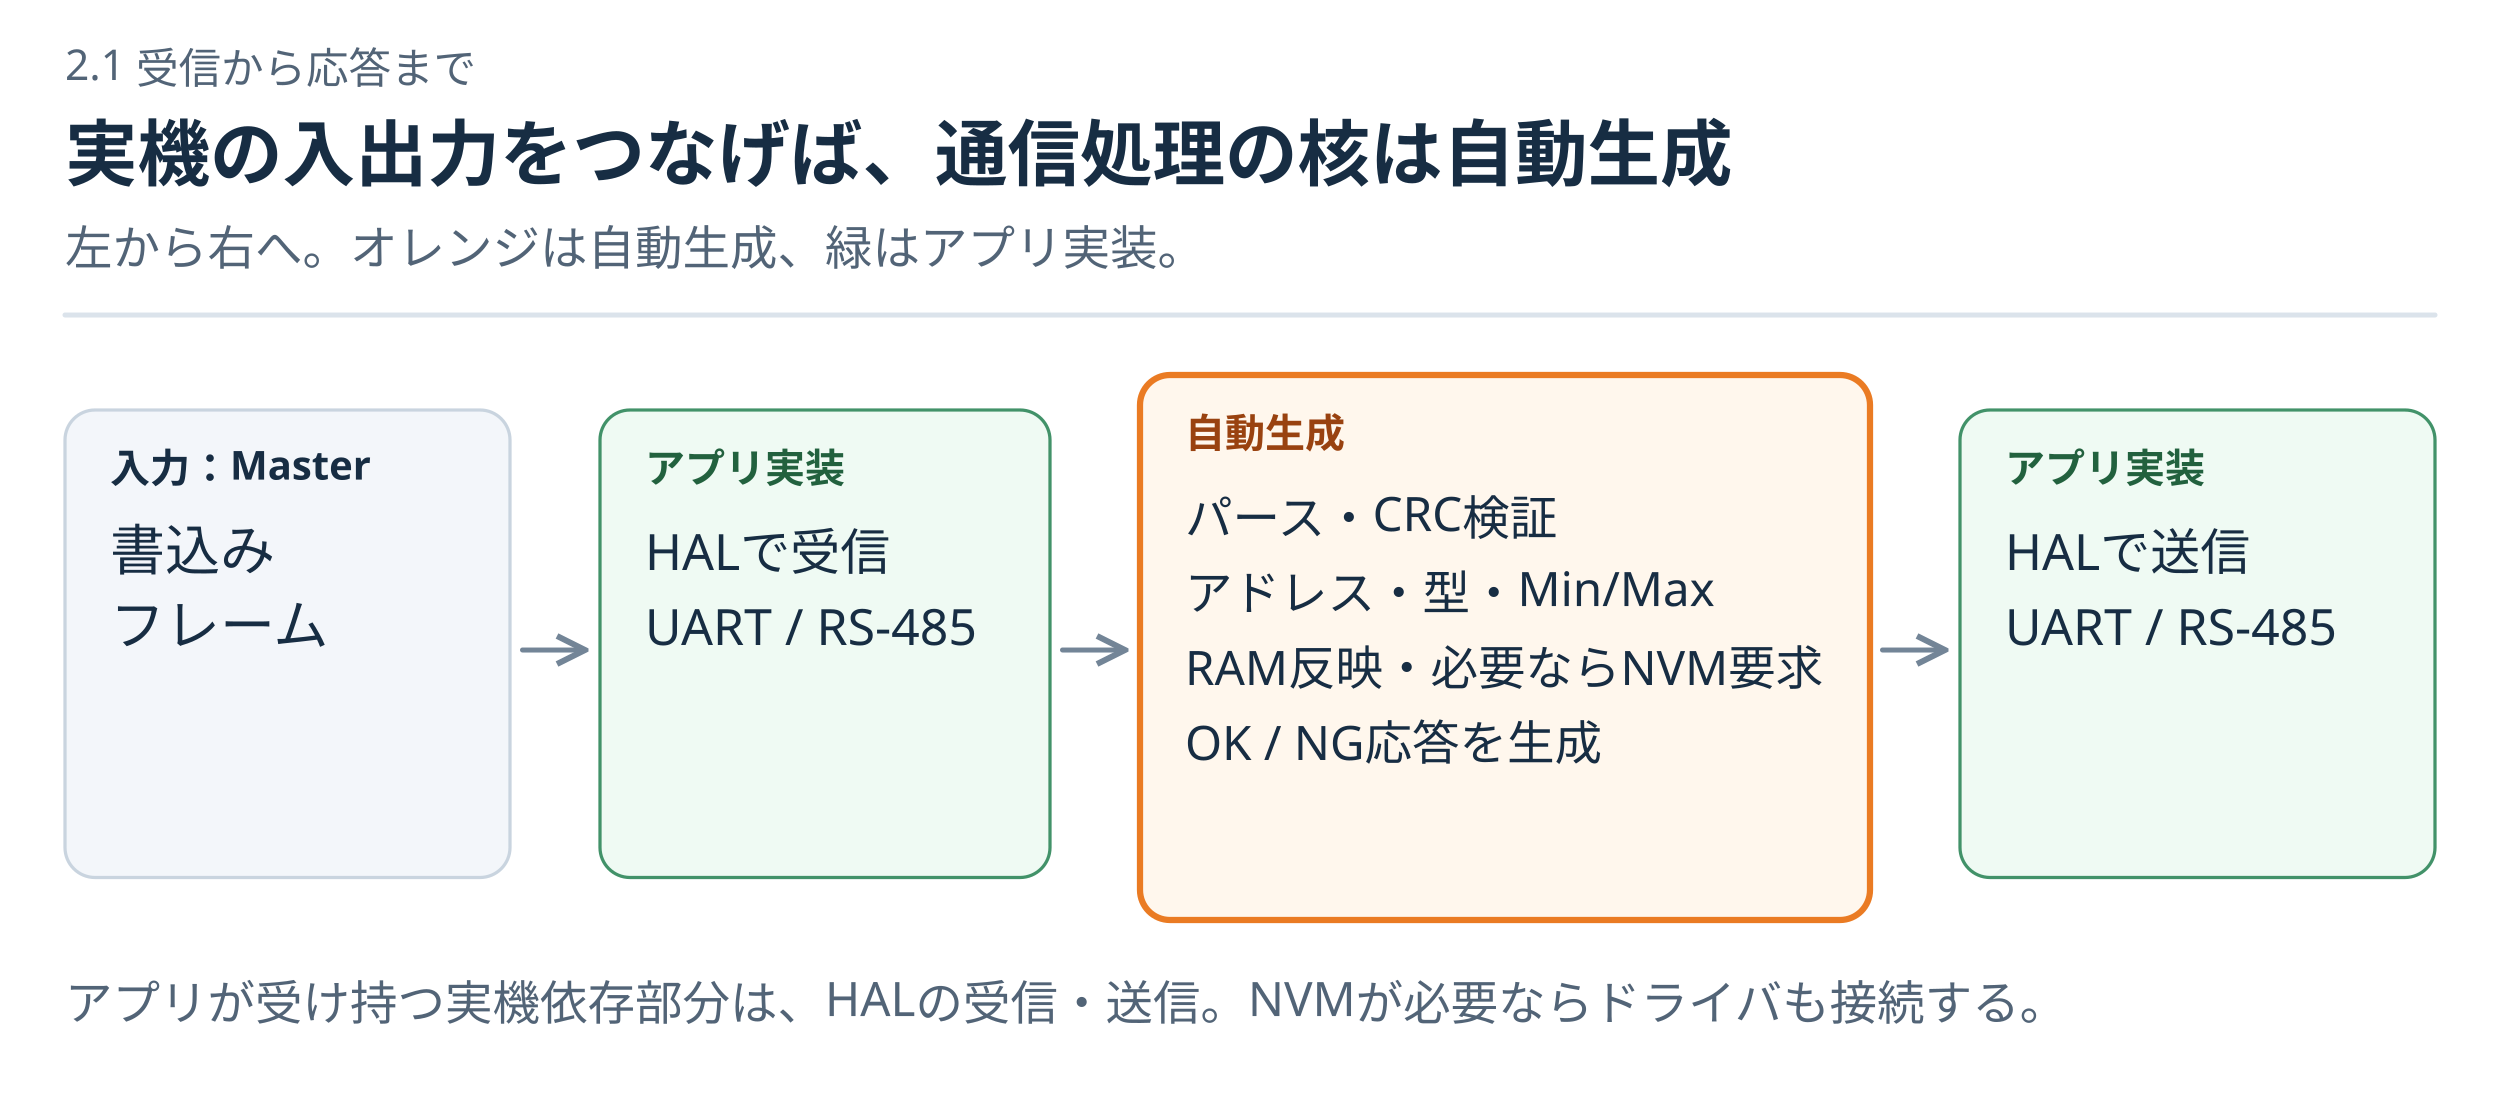
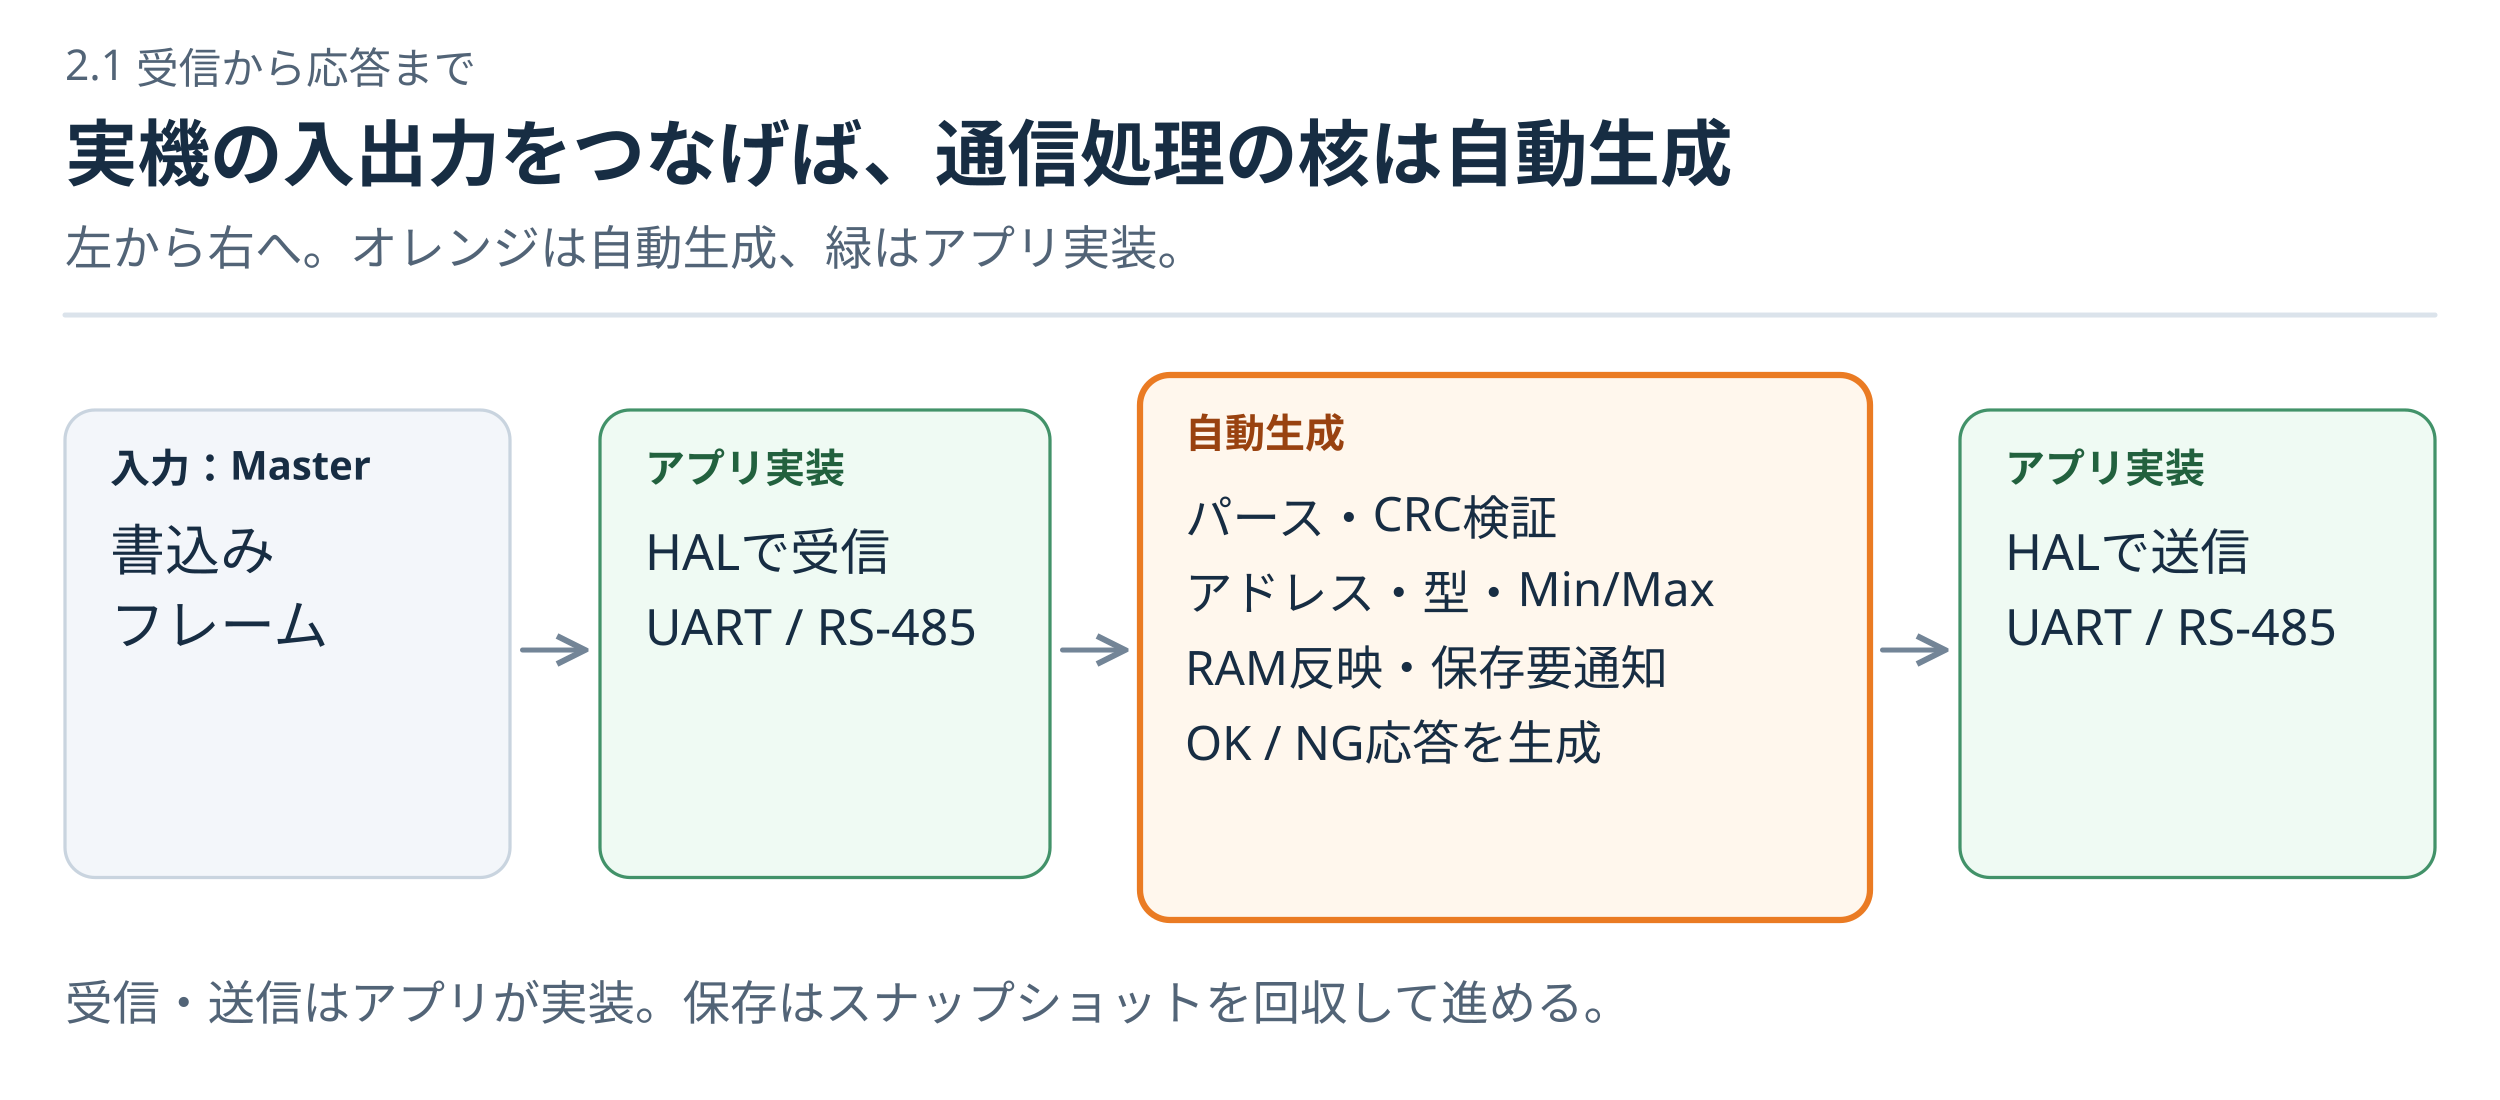
<svg xmlns="http://www.w3.org/2000/svg" width="1000" height="440" viewBox="0 0 1000 440" role="img" aria-labelledby="title desc">
  <defs>
    <marker id="arrow" viewBox="0 0 10 10" refX="9" refY="5" markerWidth="7" markerHeight="7" orient="auto-start-reverse">
      <path d="M1 1 L9 5 L1 9" fill="none" stroke="#738597" stroke-width="1.7" />
    </marker>
  </defs>
  <rect width="1000" height="100%" fill="#ffffff" />
  <g font-family="Yu Gothic UI, Meiryo, sans-serif" fill="#172d43">
    <text x="26" y="32" font-size="17" fill="#526477" font-weight="400" text-anchor="start">2.1 受信から応答まで</text>
    <text x="26" y="72" font-size="29" fill="#172d43" font-weight="700" text-anchor="start">実機の入出力をつなげば、通信処理の核は自動生成</text>
    <text x="26" y="106" font-size="19" fill="#526477" font-weight="400" text-anchor="start">左から右へ。オレンジは自動生成、緑はアプリ実装。</text>
    <path d="M26 126 H974" fill="none" stroke="#dbe3eb" stroke-width="2" stroke-linecap="round" stroke-linejoin="round" />
    <rect x="26" y="164" width="178" height="187" rx="12" fill="#f3f6fa" stroke="#c9d4df" stroke-width="1.3" />
    <text x="44" y="193" font-size="16" fill="#172d43" font-weight="700" text-anchor="start">入力：Master</text>
    <text x="44" y="228" font-size="22" fill="#172d43" font-weight="400" text-anchor="start">書込み</text>
    <text x="44" y="258" font-size="22" fill="#172d43" font-weight="400" text-anchor="start">フレーム</text>
    <rect x="240" y="164" width="180" height="187" rx="12" fill="#effaf3" stroke="#429269" stroke-width="1.3" />
    <text x="258" y="193" font-size="16" fill="#22613e" font-weight="700" text-anchor="start">アプリ実装</text>
    <text x="258" y="228" font-size="20" fill="#172d43" font-weight="400" text-anchor="start">HALで受信</text>
    <text x="258" y="258" font-size="20" fill="#172d43" font-weight="400" text-anchor="start">UART / RS-485</text>
    <rect x="456" y="150" width="292" height="218" rx="12" fill="#fff7ed" stroke="#ea7b23" stroke-width="2.5" />
    <text x="474" y="179" font-size="16" fill="#994210" font-weight="700" text-anchor="start">自動生成</text>
    <text x="474" y="214" font-size="19" fill="#172d43" font-weight="400" text-anchor="start">パース・CRC検証</text>
    <text x="474" y="244" font-size="19" fill="#172d43" font-weight="400" text-anchor="start">アドレス・型・Min/Max</text>
-     <text x="474" y="274" font-size="19" fill="#172d43" font-weight="400" text-anchor="start">RAM反映・必要ならNVM要求</text>
+     <text x="474" y="274" font-size="19" fill="#172d43" font-weight="400" text-anchor="start">RAM反映・保存要通知</text>
    <text x="474" y="304" font-size="19" fill="#172d43" font-weight="400" text-anchor="start">OK / NG応答を生成</text>
    <rect x="784" y="164" width="190" height="187" rx="12" fill="#effaf3" stroke="#429269" stroke-width="1.3" />
    <text x="802" y="193" font-size="16" fill="#22613e" font-weight="700" text-anchor="start">アプリ実装</text>
    <text x="802" y="228" font-size="20" fill="#172d43" font-weight="400" text-anchor="start">HALで送信</text>
    <text x="802" y="258" font-size="20" fill="#172d43" font-weight="400" text-anchor="start">UART / RS-485</text>
    <path d="M209 260 L234 260" fill="none" stroke="#738597" stroke-width="2" stroke-linecap="round" stroke-linejoin="round" marker-end="url(#arrow)" />
    <path d="M425 260 L450 260" fill="none" stroke="#738597" stroke-width="2" stroke-linecap="round" stroke-linejoin="round" marker-end="url(#arrow)" />
    <path d="M753 260 L778 260" fill="none" stroke="#738597" stroke-width="2" stroke-linecap="round" stroke-linejoin="round" marker-end="url(#arrow)" />
-     <text x="26" y="408" font-size="19" fill="#526477" font-weight="400" text-anchor="start">アプリが受け持つ実機依存部分は、HALの受信・送信。NVMが必要ならドライバも接続する。</text>
+     <text x="26" y="408" font-size="19" fill="#526477" font-weight="400" text-anchor="start">受信・送信はアプリが実装。保存はスナップショットを回収して進める。</text>
  </g>
</svg>
